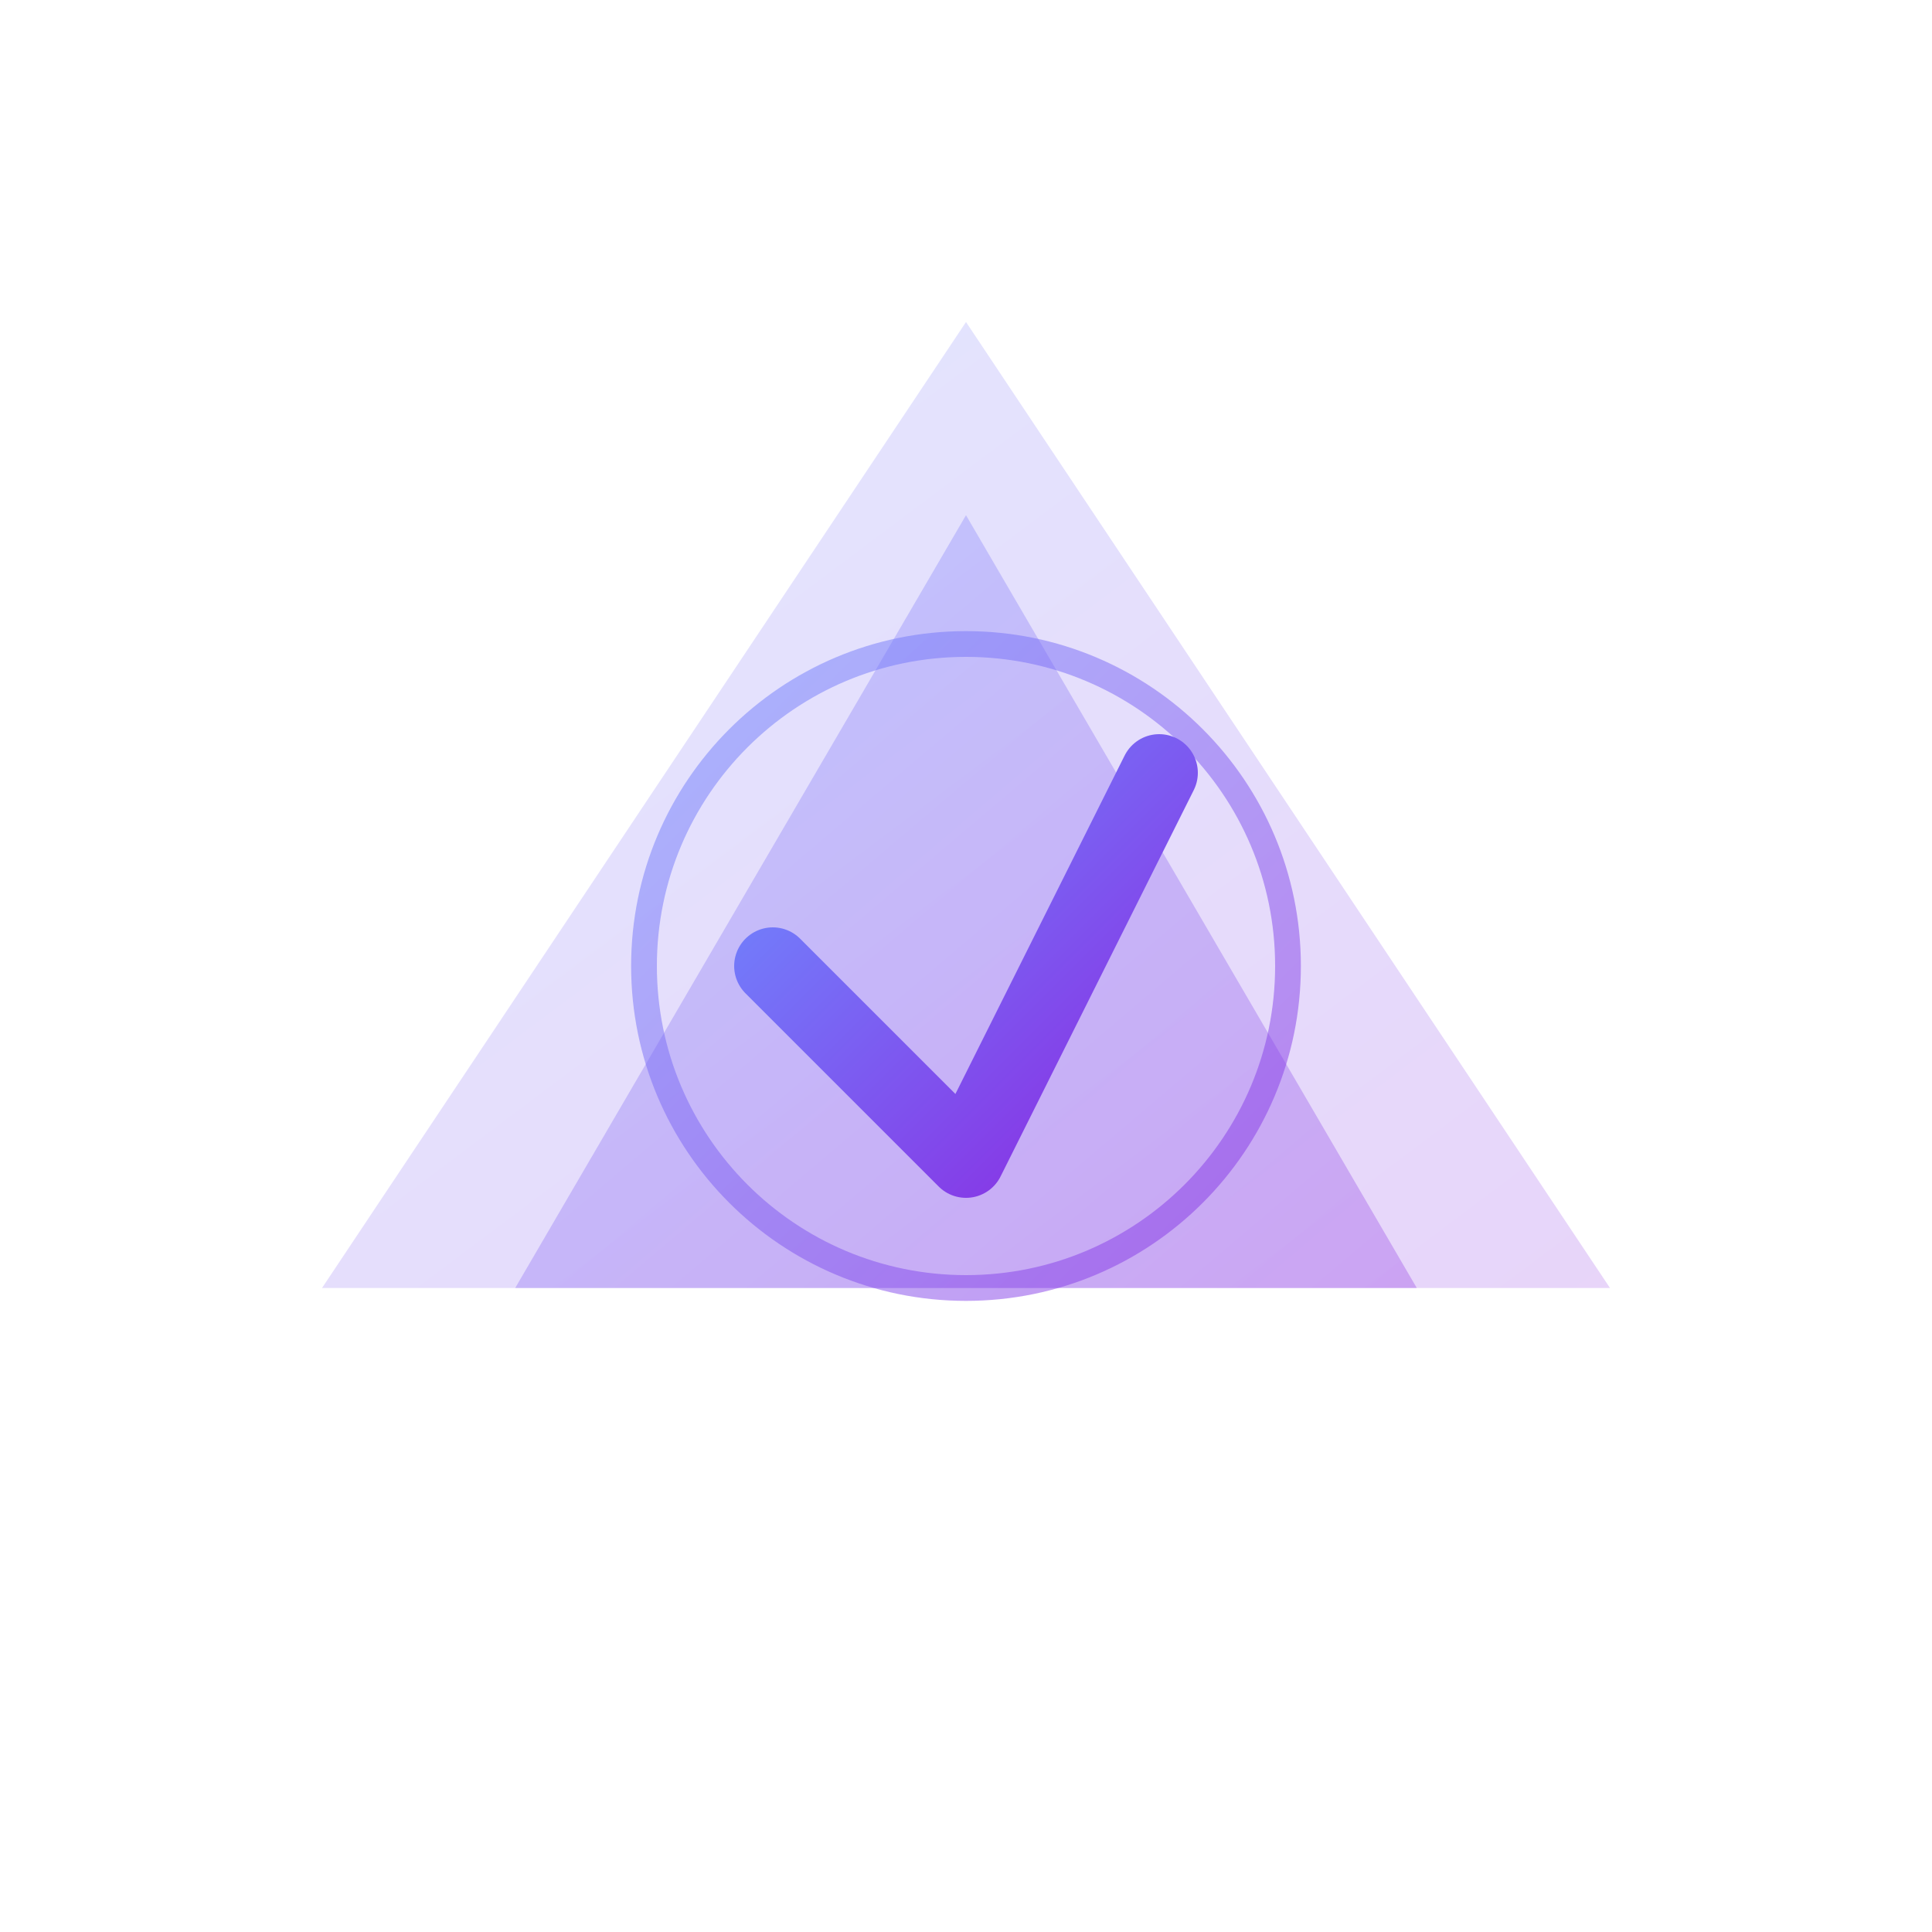
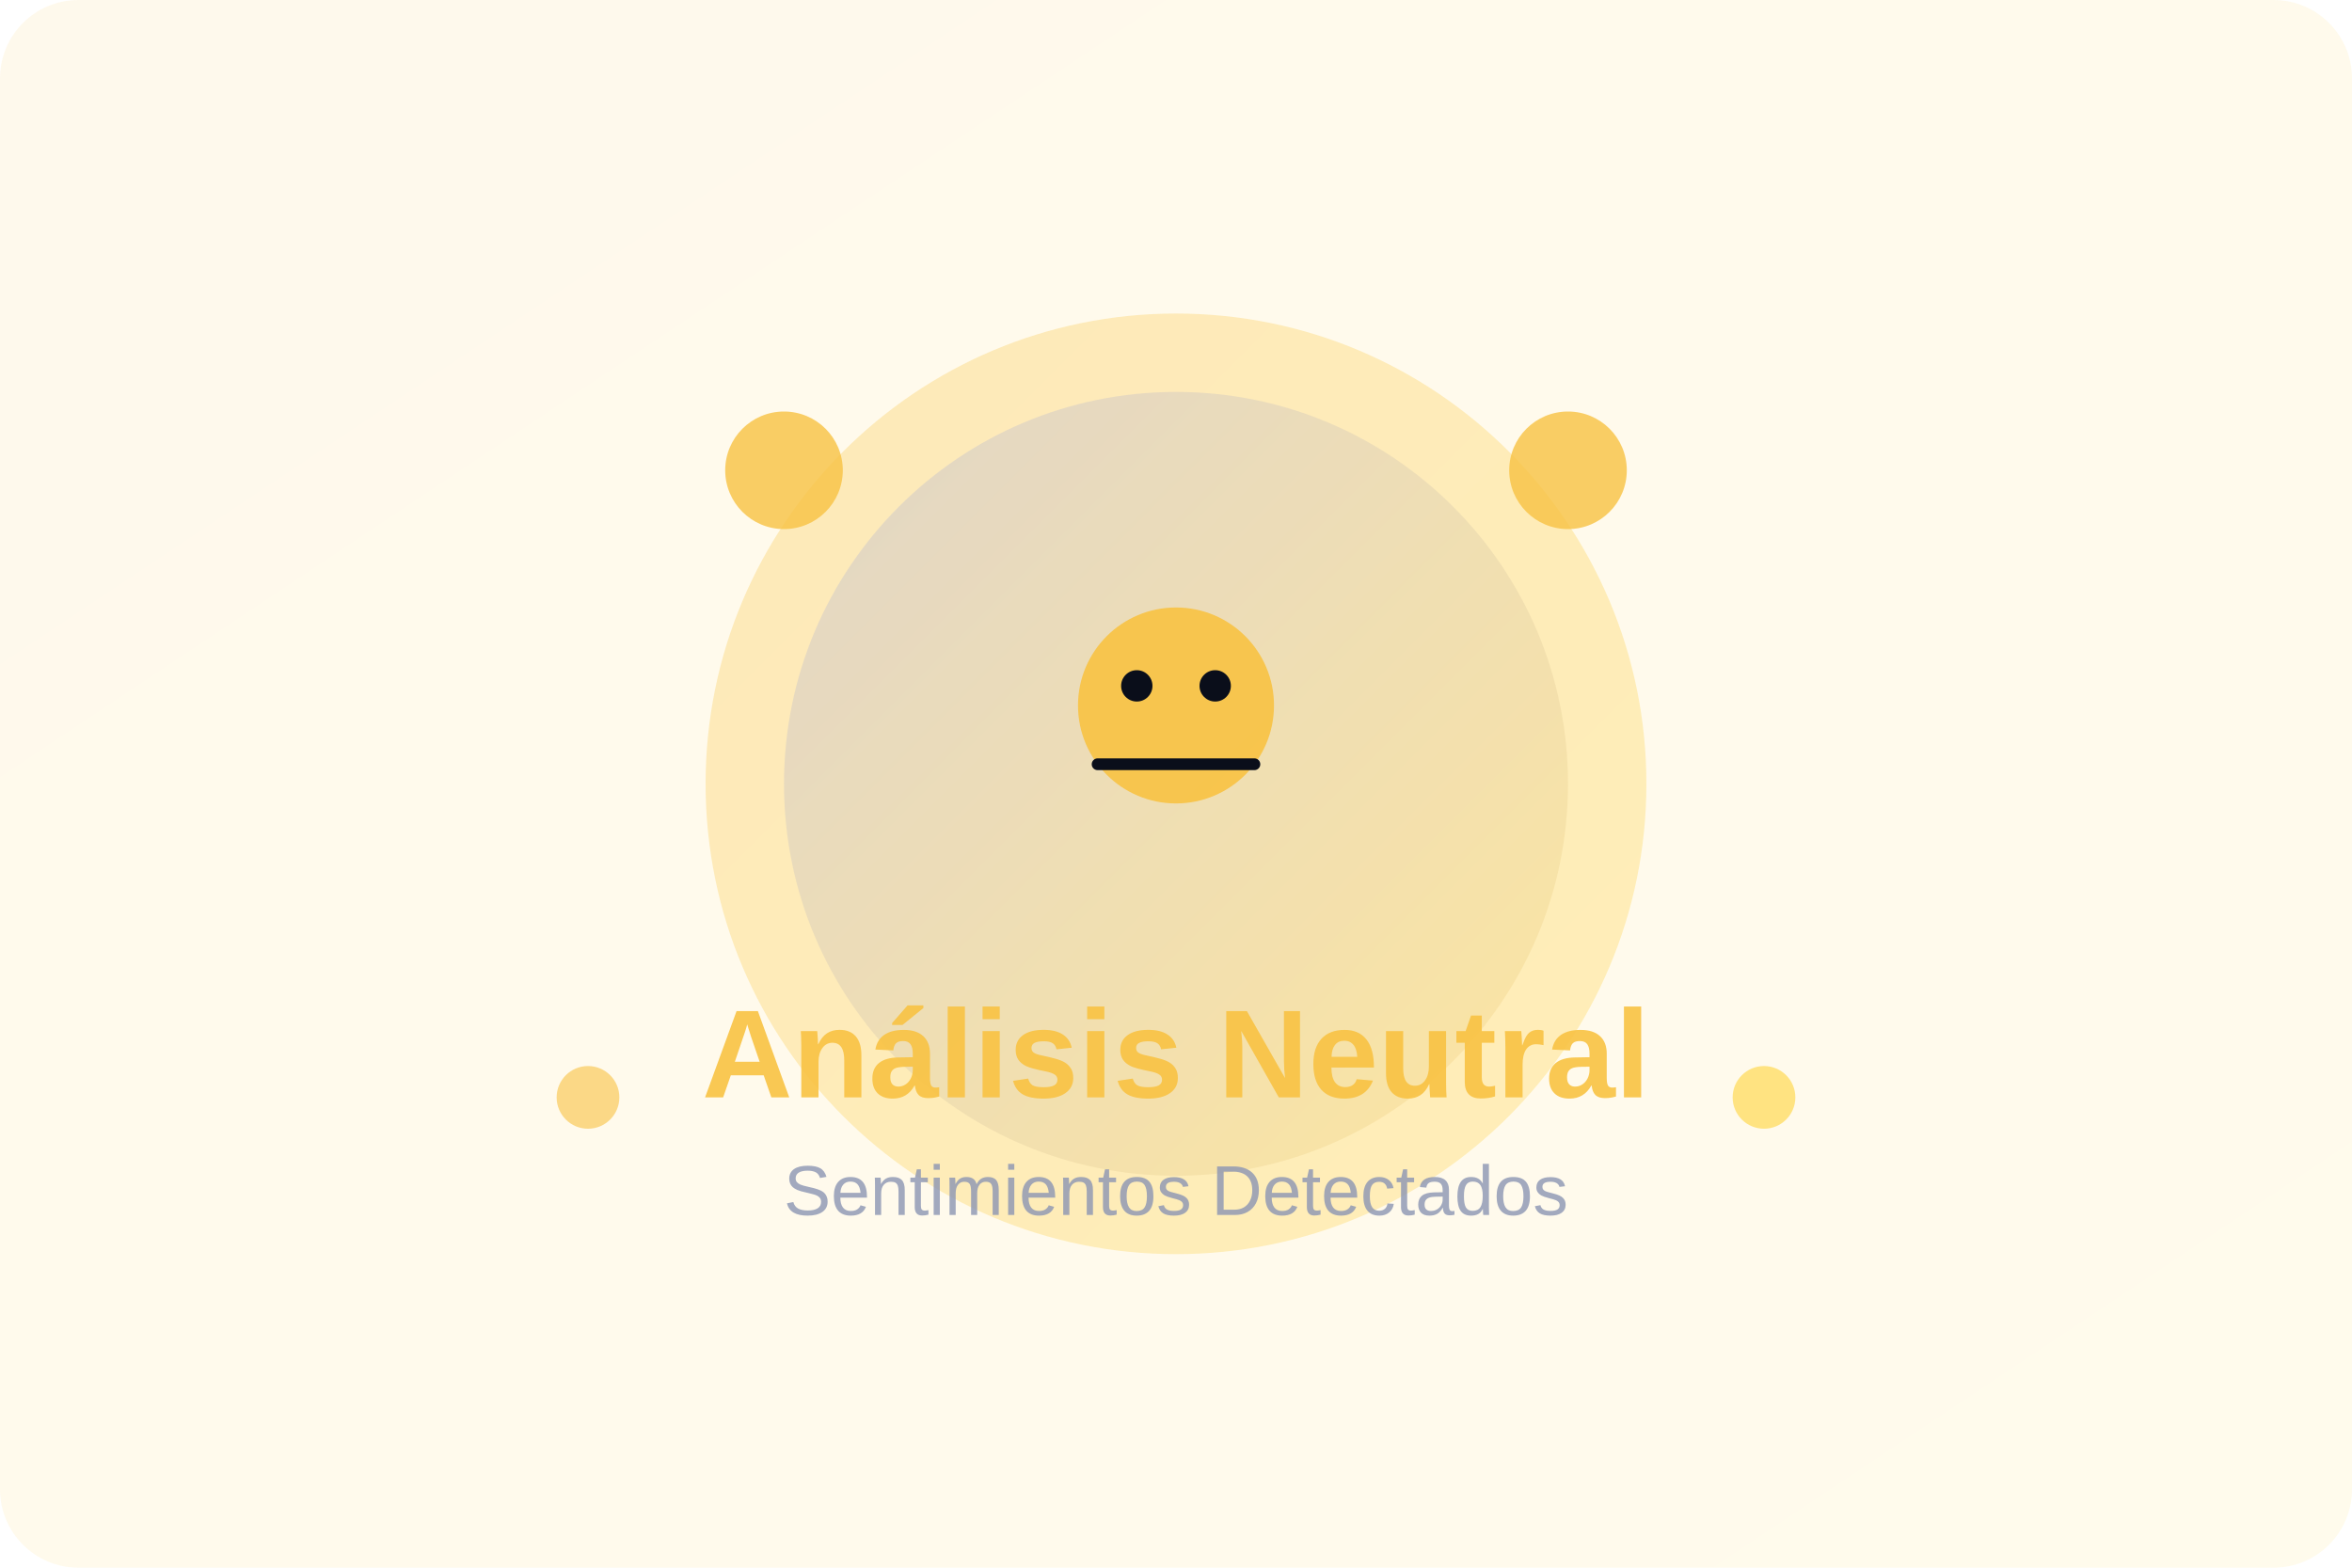
- <svg xmlns="http://www.w3.org/2000/svg" width="300" height="300" viewBox="0 0 300 300" fill="none">
+ <svg xmlns="http://www.w3.org/2000/svg" width="600" height="400" viewBox="0 0 600 400">
  <defs>
-     <linearGradient id="grad3" x1="0%" y1="0%" x2="100%" y2="100%">
-       <stop offset="0%" style="stop-color:#6E8BFF;stop-opacity:1" />
-       <stop offset="100%" style="stop-color:#8A2BE2;stop-opacity:1" />
+     <linearGradient id="grad5" x1="0%" y1="0%" x2="100%" y2="100%">
+       <stop offset="0%" style="stop-color:#f8c242;stop-opacity:1" />
+       <stop offset="100%" style="stop-color:#ffd43b;stop-opacity:1" />
+     </linearGradient>
+     <linearGradient id="grad6" x1="0%" y1="0%" x2="100%" y2="100%">
+       <stop offset="0%" style="stop-color:#6e8bff;stop-opacity:1" />
+       <stop offset="100%" style="stop-color:#f8c242;stop-opacity:1" />
    </linearGradient>
  </defs>
-   <polygon points="150,50 250,200 50,200" fill="url(#grad3)" opacity="0.2" />
-   <polygon points="150,80 220,200 80,200" fill="url(#grad3)" opacity="0.3" />
-   <path d="M120 150 L150 180 L180 120" stroke="url(#grad3)" stroke-width="12" stroke-linecap="round" stroke-linejoin="round" />
-   <circle cx="150" cy="150" r="50" fill="none" stroke="url(#grad3)" stroke-width="4" opacity="0.5" />
+   <rect width="600" height="400" fill="url(#grad5)" opacity="0.1" rx="20" />
+   <circle cx="300" cy="200" r="120" fill="url(#grad5)" opacity="0.3" />
+   <circle cx="300" cy="200" r="100" fill="url(#grad6)" opacity="0.2" />
+   <circle cx="300" cy="180" r="25" fill="#f8c242" opacity="0.9" />
+   <circle cx="290" cy="175" r="4" fill="#0a0e1a" />
+   <circle cx="310" cy="175" r="4" fill="#0a0e1a" />
+   <line x1="280" y1="195" x2="320" y2="195" stroke="#0a0e1a" stroke-width="3" stroke-linecap="round" />
+   <circle cx="200" cy="120" r="15" fill="#f8c242" opacity="0.8">
+     <animate attributeName="opacity" values="0.8;1;0.8" dur="2s" repeatCount="indefinite" />
+   </circle>
+   <circle cx="400" cy="120" r="15" fill="#f8c242" opacity="0.8">
+     <animate attributeName="opacity" values="0.8;1;0.8" dur="2s" begin="0.5s" repeatCount="indefinite" />
+   </circle>
+   <text x="300" y="280" font-family="Arial, sans-serif" font-size="32" font-weight="bold" fill="#f8c242" text-anchor="middle" opacity="0.9">Análisis Neutral</text>
+   <text x="300" y="310" font-family="Arial, sans-serif" font-size="18" fill="#8b95b3" text-anchor="middle" opacity="0.8">Sentimientos Detectados</text>
+   <circle cx="150" cy="280" r="8" fill="#f8c242" opacity="0.6">
+     <animate attributeName="cy" values="280;270;280" dur="3s" repeatCount="indefinite" />
+   </circle>
+   <circle cx="450" cy="280" r="8" fill="#ffd43b" opacity="0.6">
+     <animate attributeName="cy" values="280;270;280" dur="3s" begin="1s" repeatCount="indefinite" />
+   </circle>
</svg>
